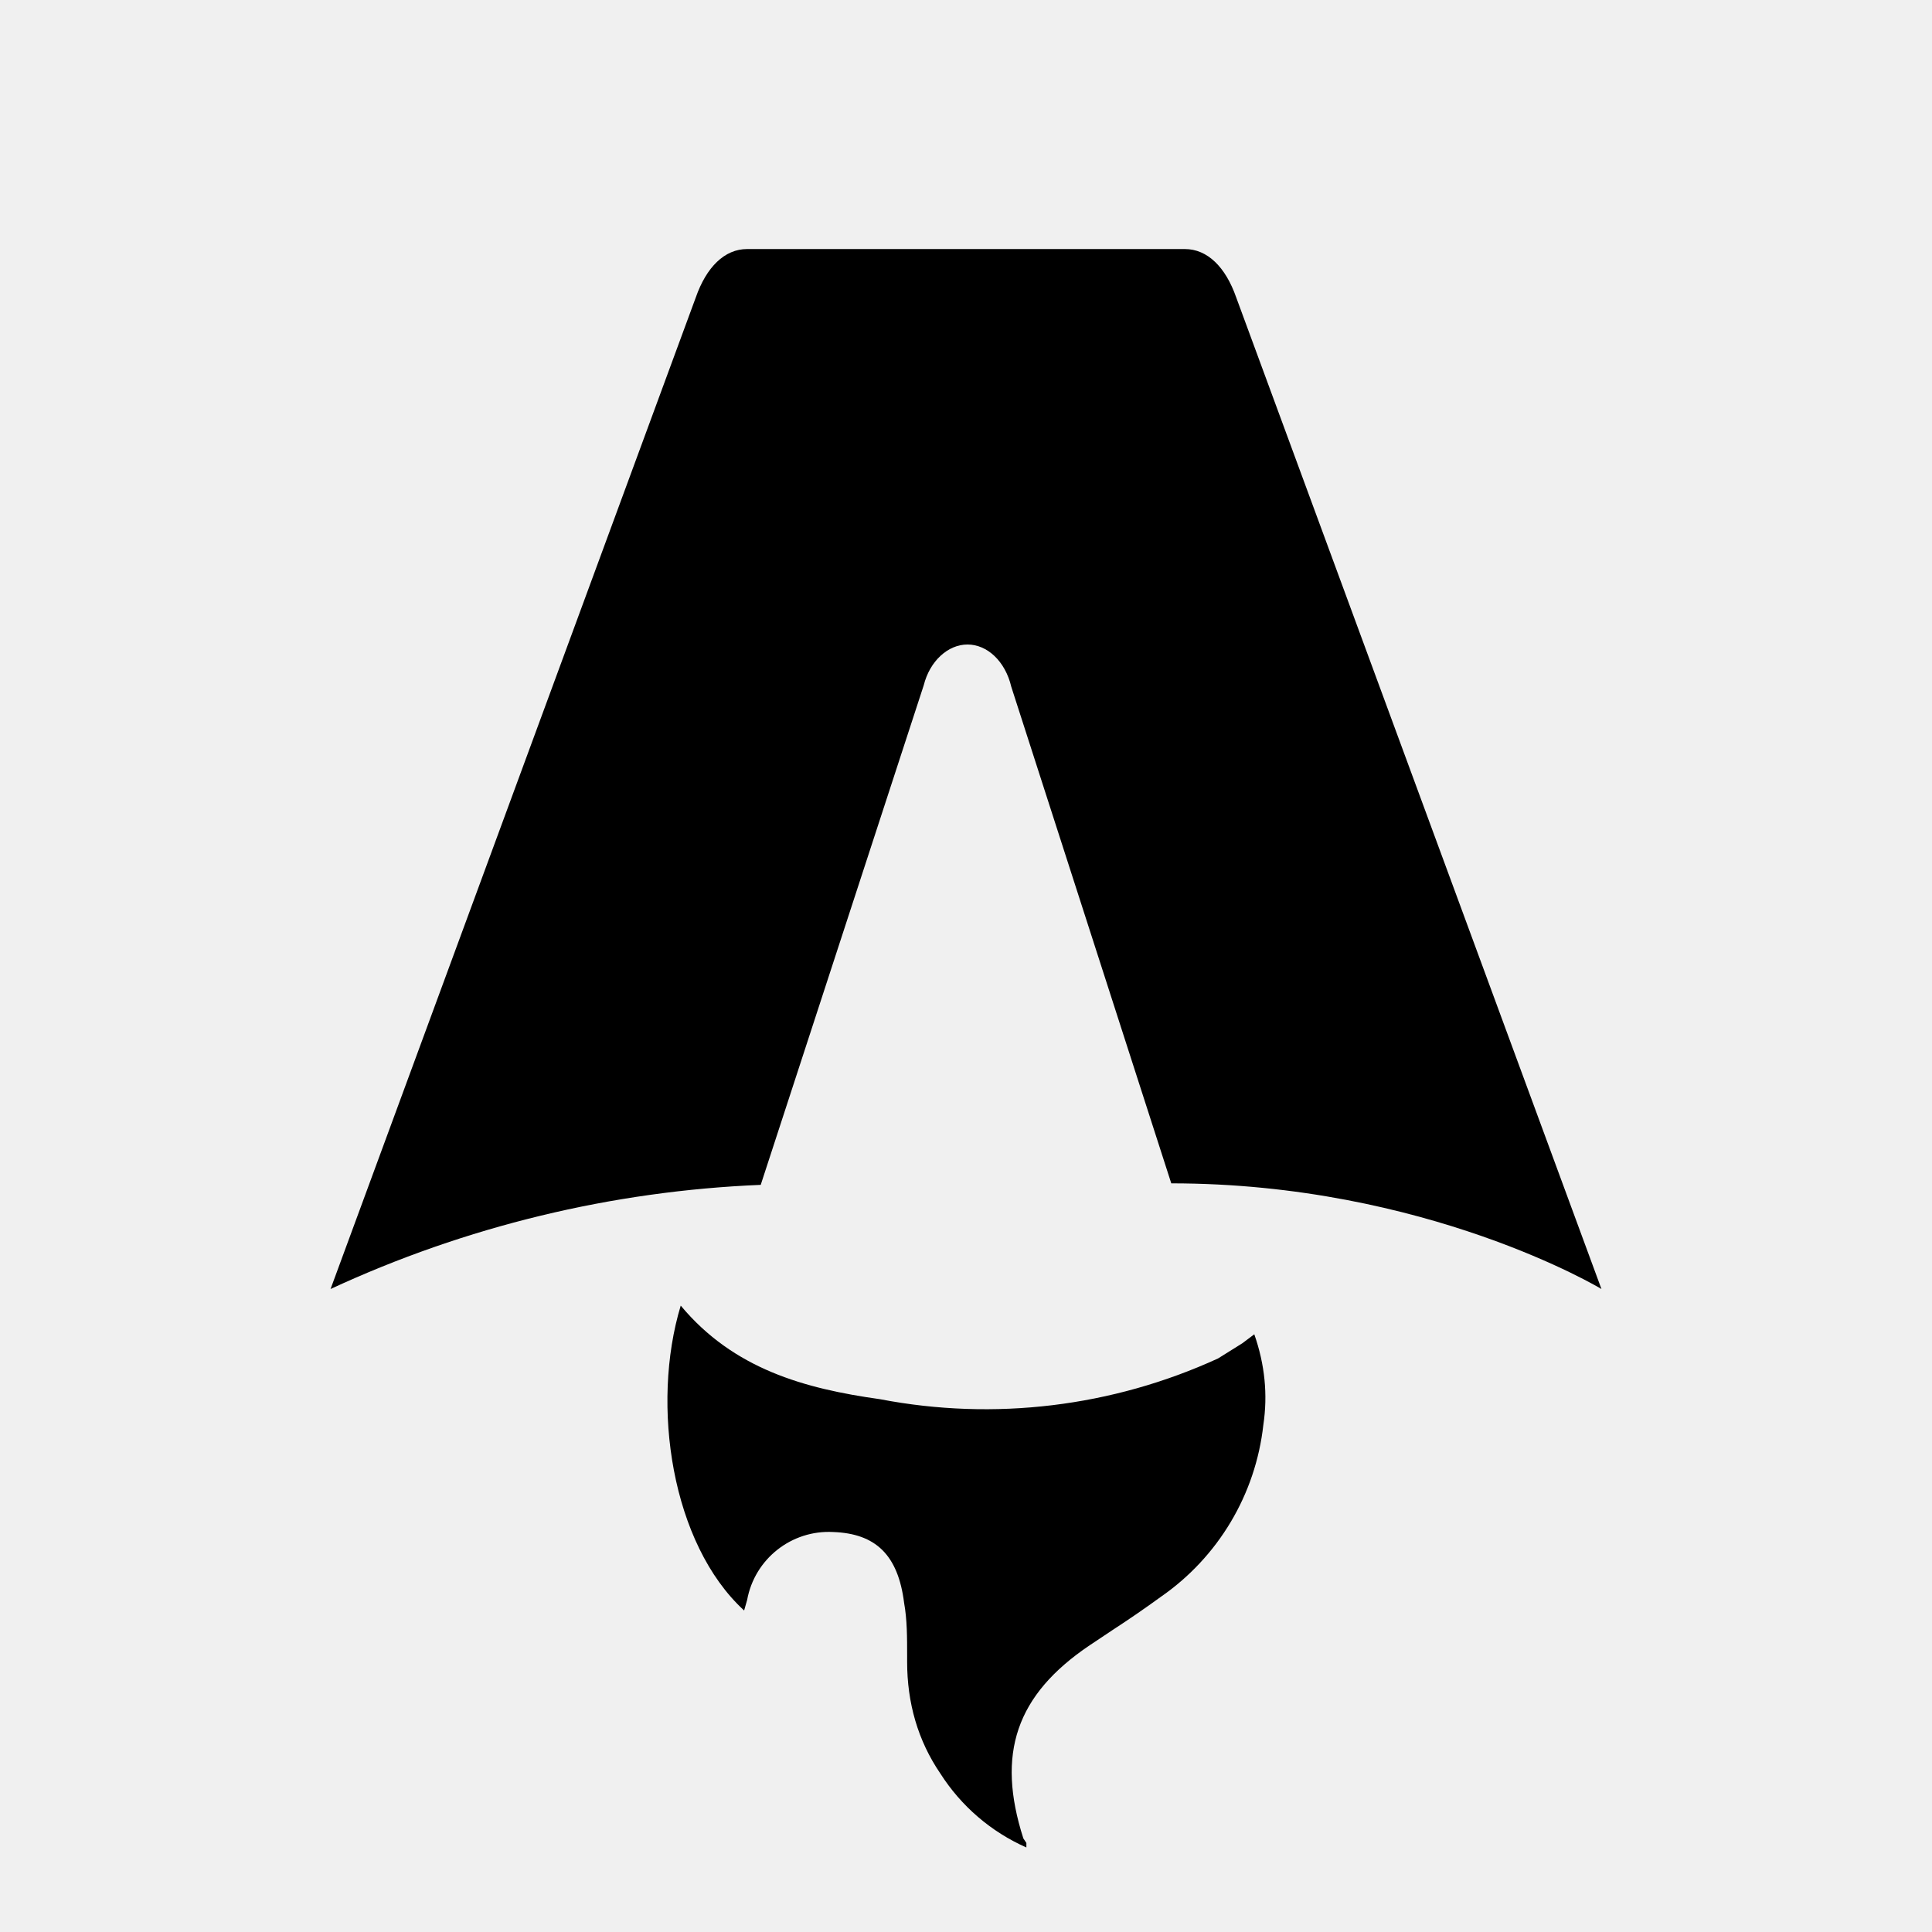
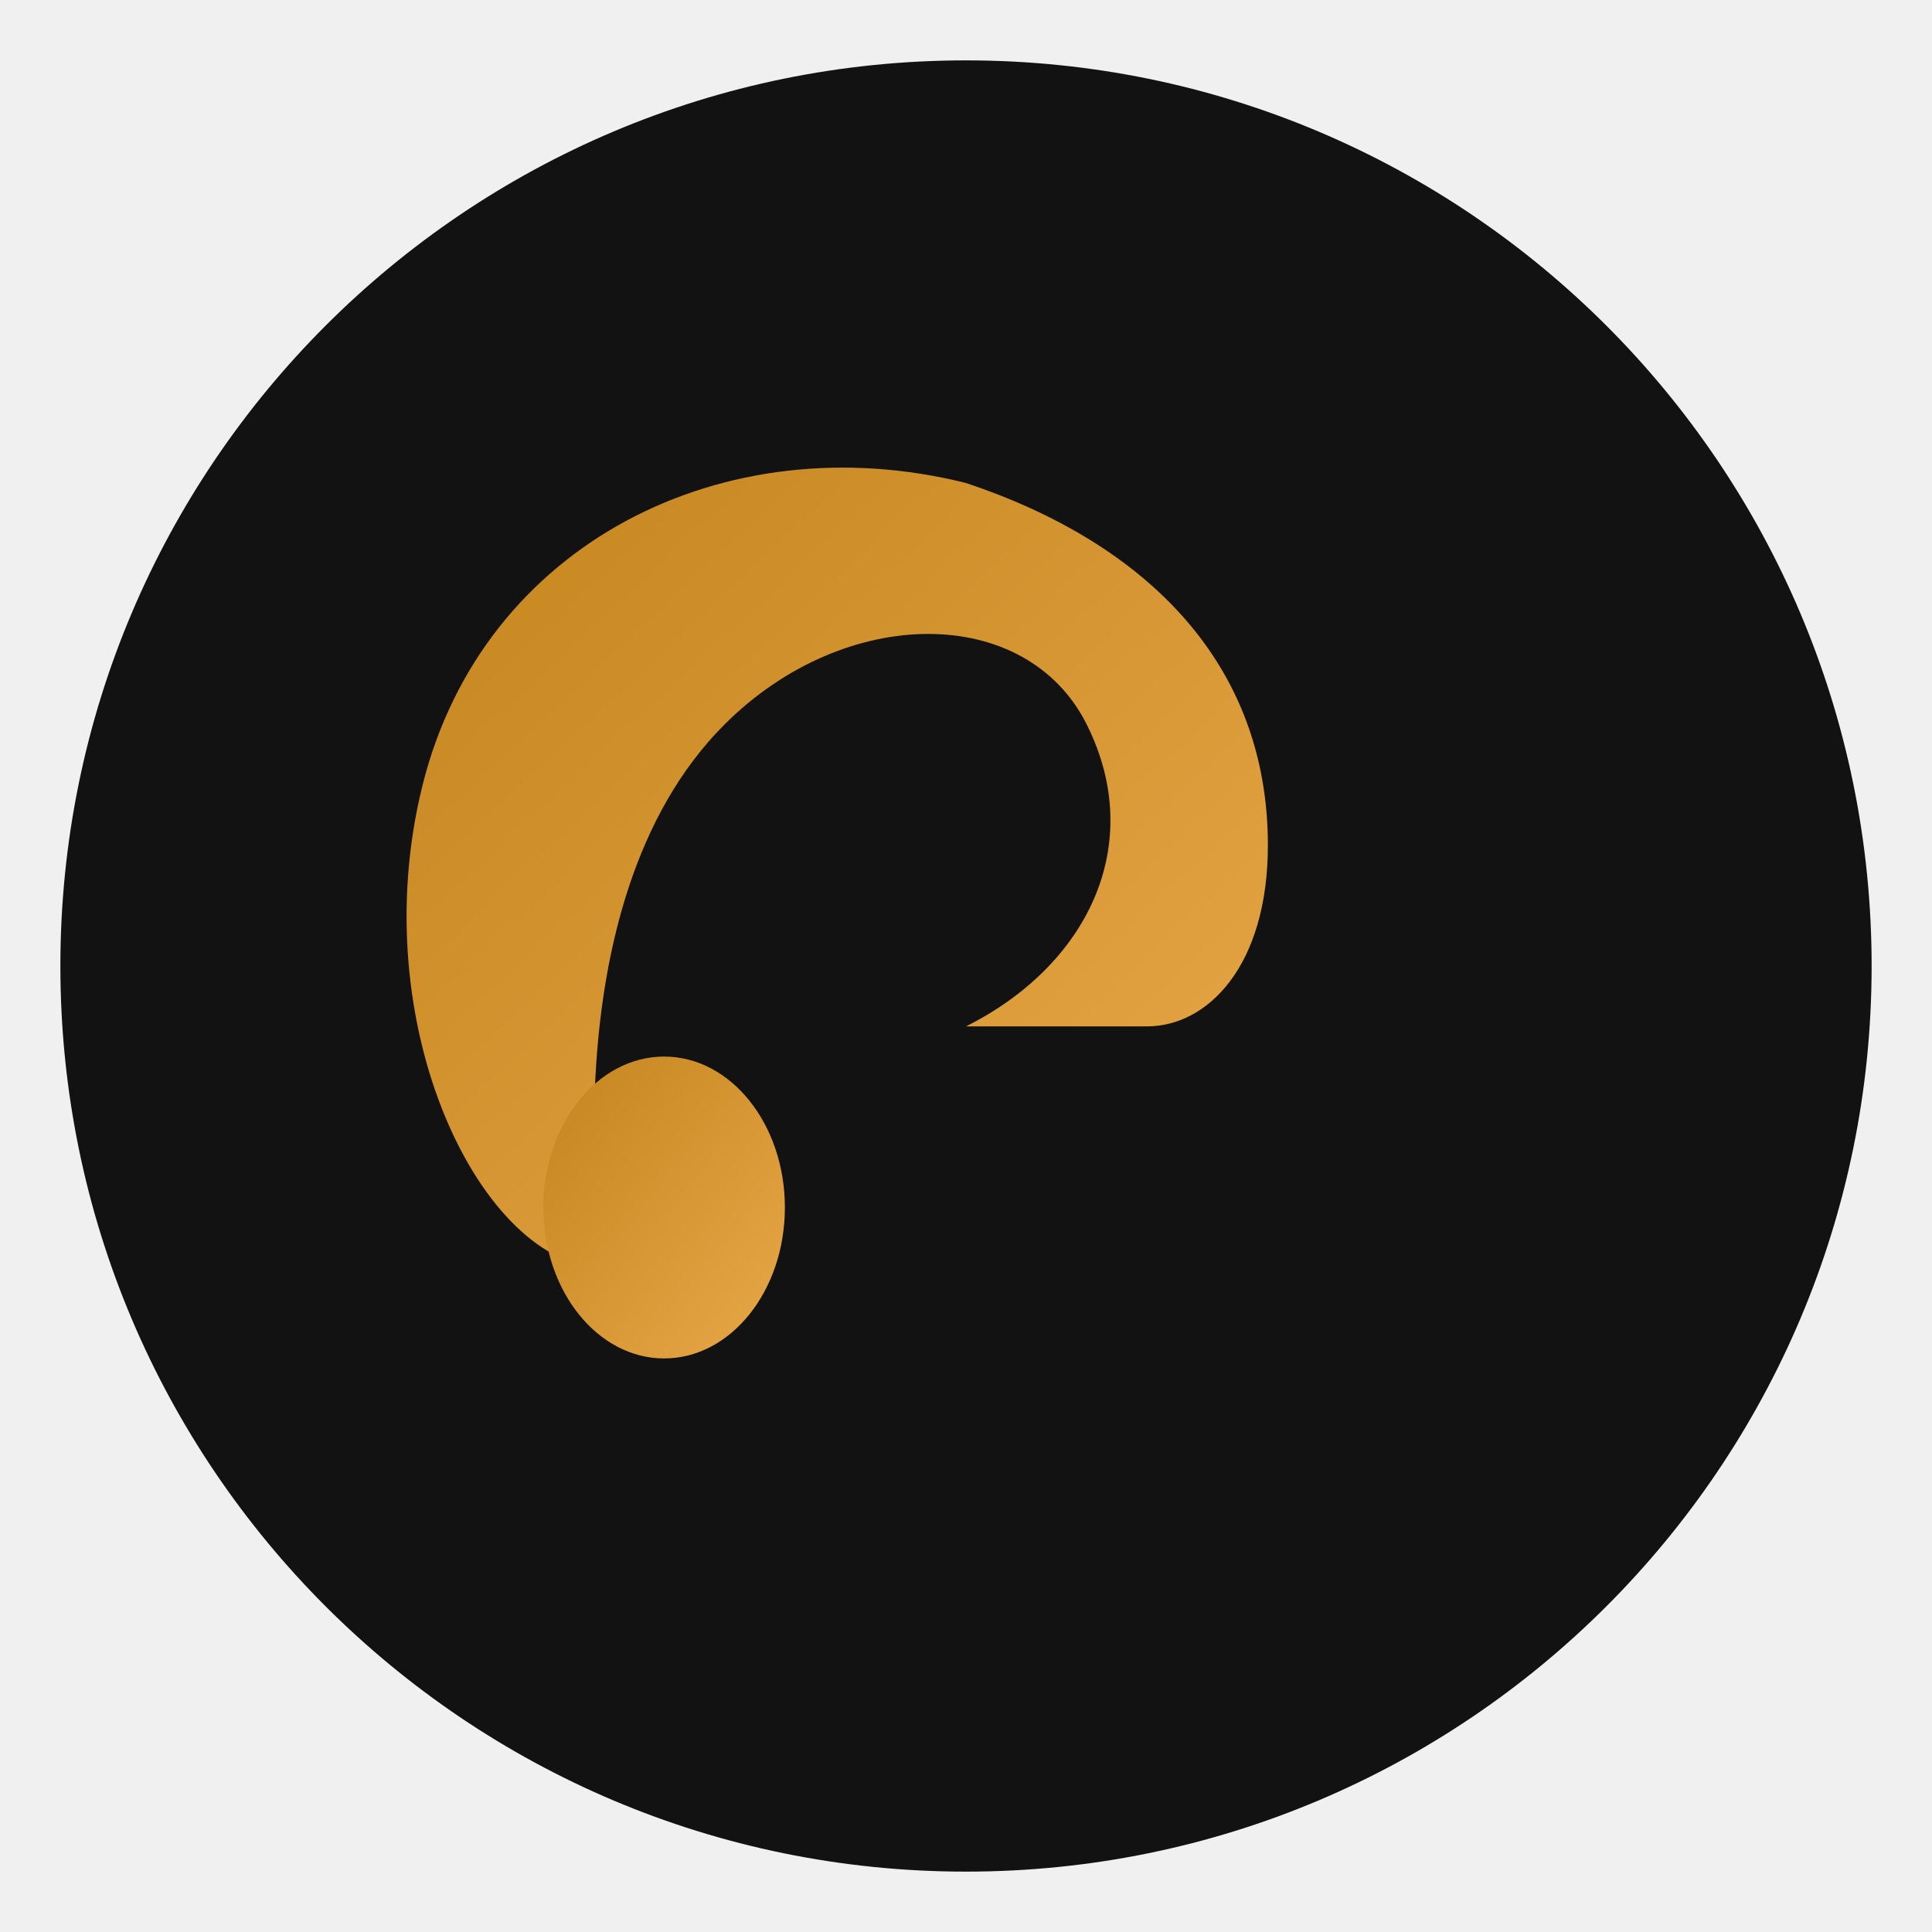
- <svg xmlns="http://www.w3.org/2000/svg" fill="none" viewBox="0 0 128 128">
-   <path d="M50.4 78.5a75.1 75.1 0 0 0-28.5 6.9l24.2-65.7c.7-2 1.9-3.2 3.4-3.2h29c1.5 0 2.7 1.2 3.4 3.2l24.2 65.7s-11.6-7-28.5-7L67 45.5c-.4-1.7-1.6-2.8-2.9-2.8-1.3 0-2.5 1.1-2.9 2.7L50.4 78.5Zm-1.1 28.2Zm-4.2-20.2c-2 6.6-.6 15.8 4.2 20.2a17.5 17.5 0 0 1 .2-.7 5.5 5.5 0 0 1 5.7-4.5c2.8.1 4.3 1.5 4.7 4.7.2 1.1.2 2.3.2 3.5v.4c0 2.7.7 5.2 2.2 7.4a13 13 0 0 0 5.7 4.9v-.3l-.2-.3c-1.8-5.6-.5-9.5 4.4-12.8l1.5-1a73 73 0 0 0 3.2-2.2 16 16 0 0 0 6.8-11.4c.3-2 .1-4-.6-6l-.8.6-1.6 1a37 37 0 0 1-22.4 2.7c-5-.7-9.7-2-13.2-6.2Z" />
-   <style>
-         path { fill: #000; }
-         @media (prefers-color-scheme: dark) {
-             path { fill: #FFF; }
-         }
-     </style>
+ <svg xmlns="http://www.w3.org/2000/svg" viewBox="0 0 64 64">
+   <defs>
+     <linearGradient id="g" x1="0%" y1="0%" x2="100%" y2="100%">
+       <stop offset="0%" style="stop-color:#C4841D;stop-opacity:1" />
+       <stop offset="100%" style="stop-color:#E8A849;stop-opacity:1" />
+     </linearGradient>
+   </defs>
+   <circle cx="32" cy="32" r="30" fill="#121212" />
+   <path d="M20 42 C20 42 18 30 24 24 C28 20 34 20 36 24 C38 28 36 32 32 34 L38 34 C40 34 42 32 42 28 C42 22 38 18 32 16 C24 14 16 18 14 26 C12 34 16 42 20 42Z" fill="url(#g)" />
+   <circle cx="30" cy="24" r="2" fill="#121212" />
+   <ellipse cx="22" cy="40" rx="4" ry="5" fill="url(#g)" />
</svg>
